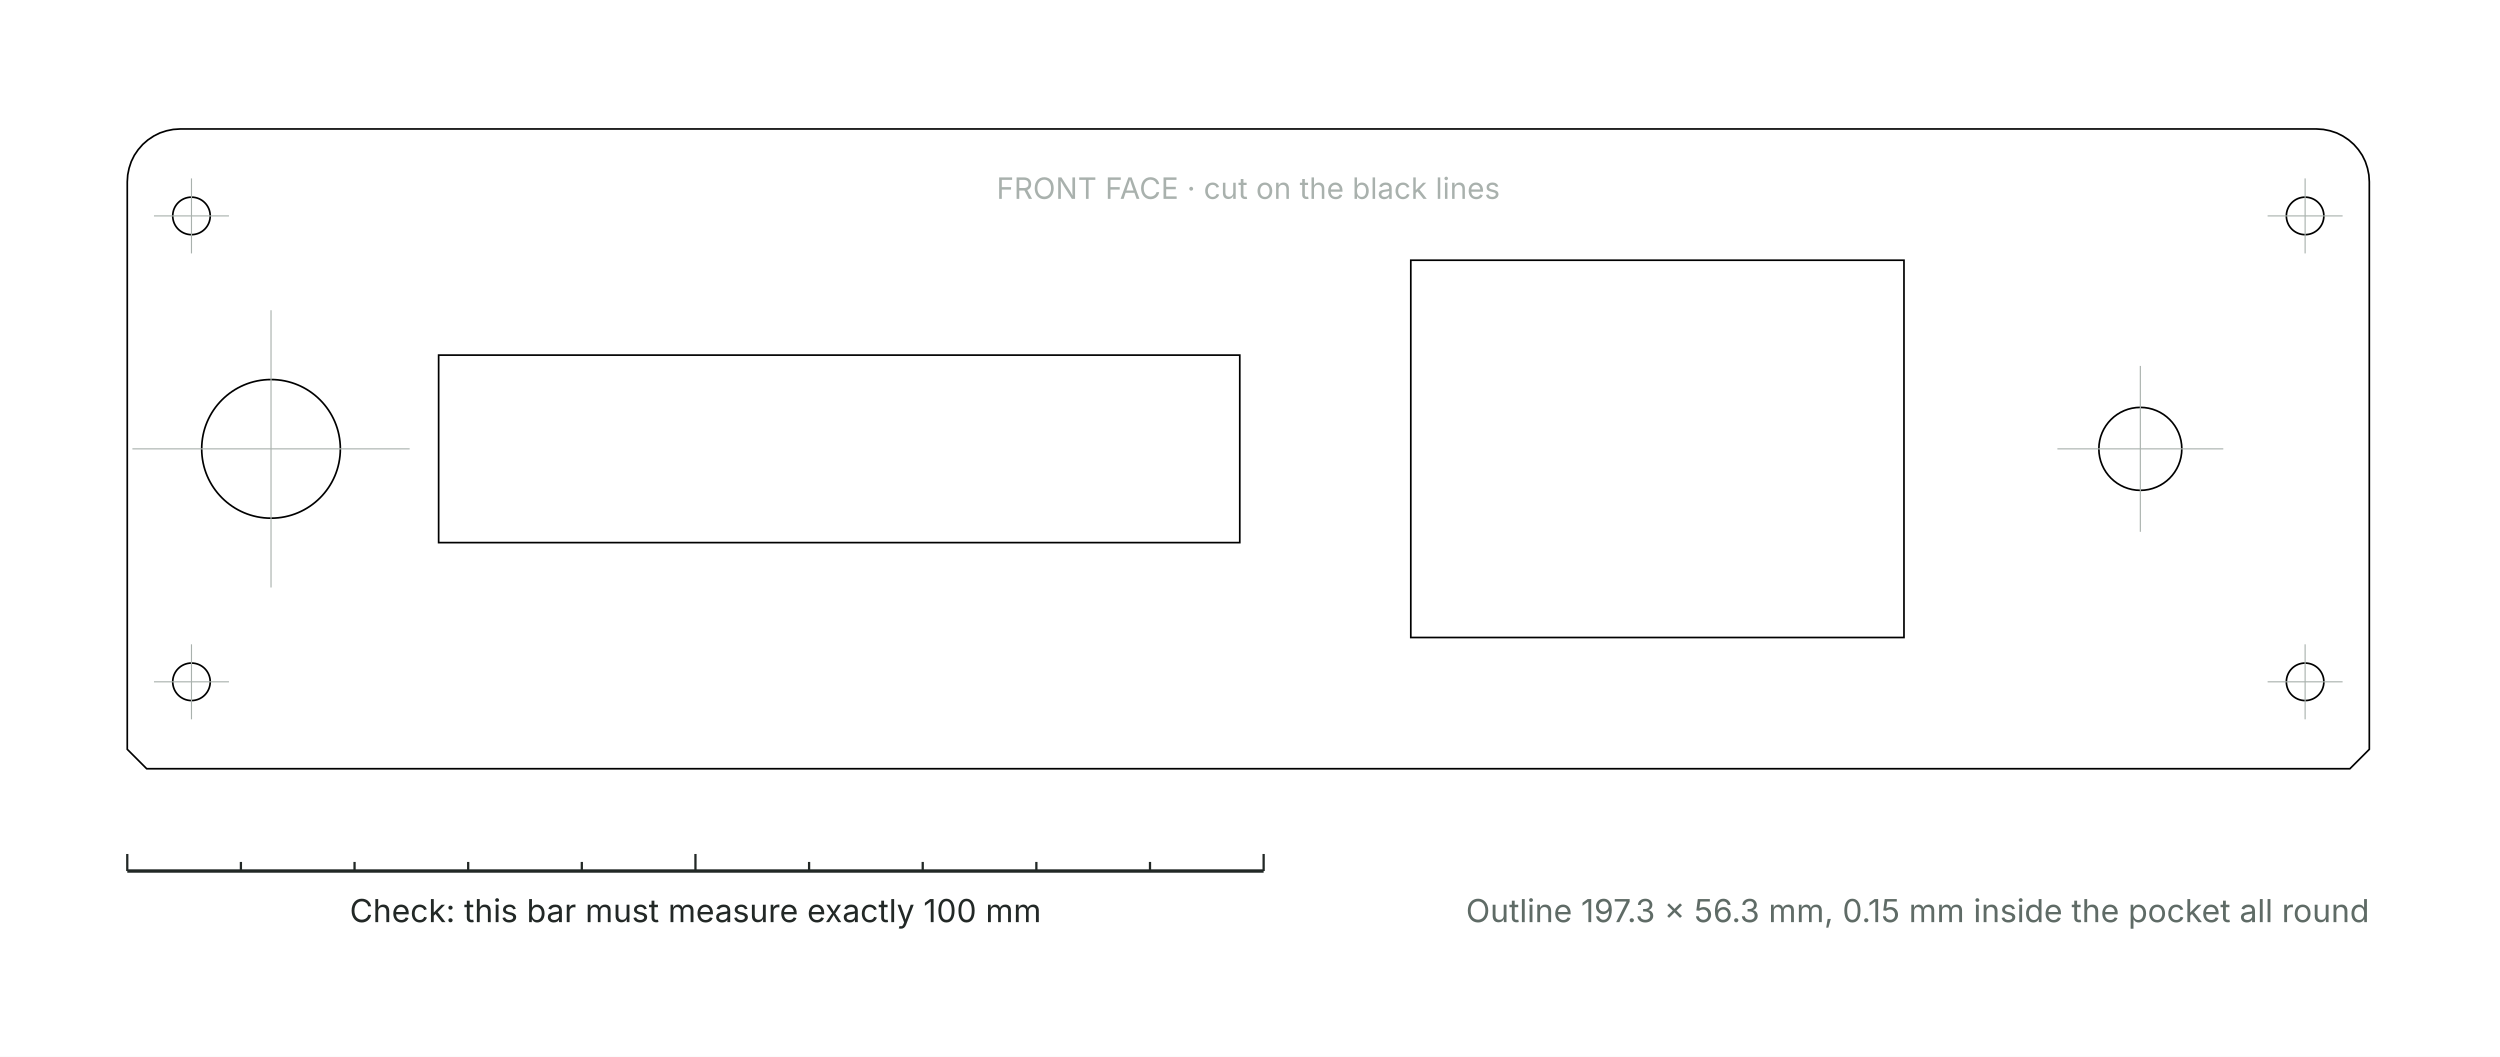
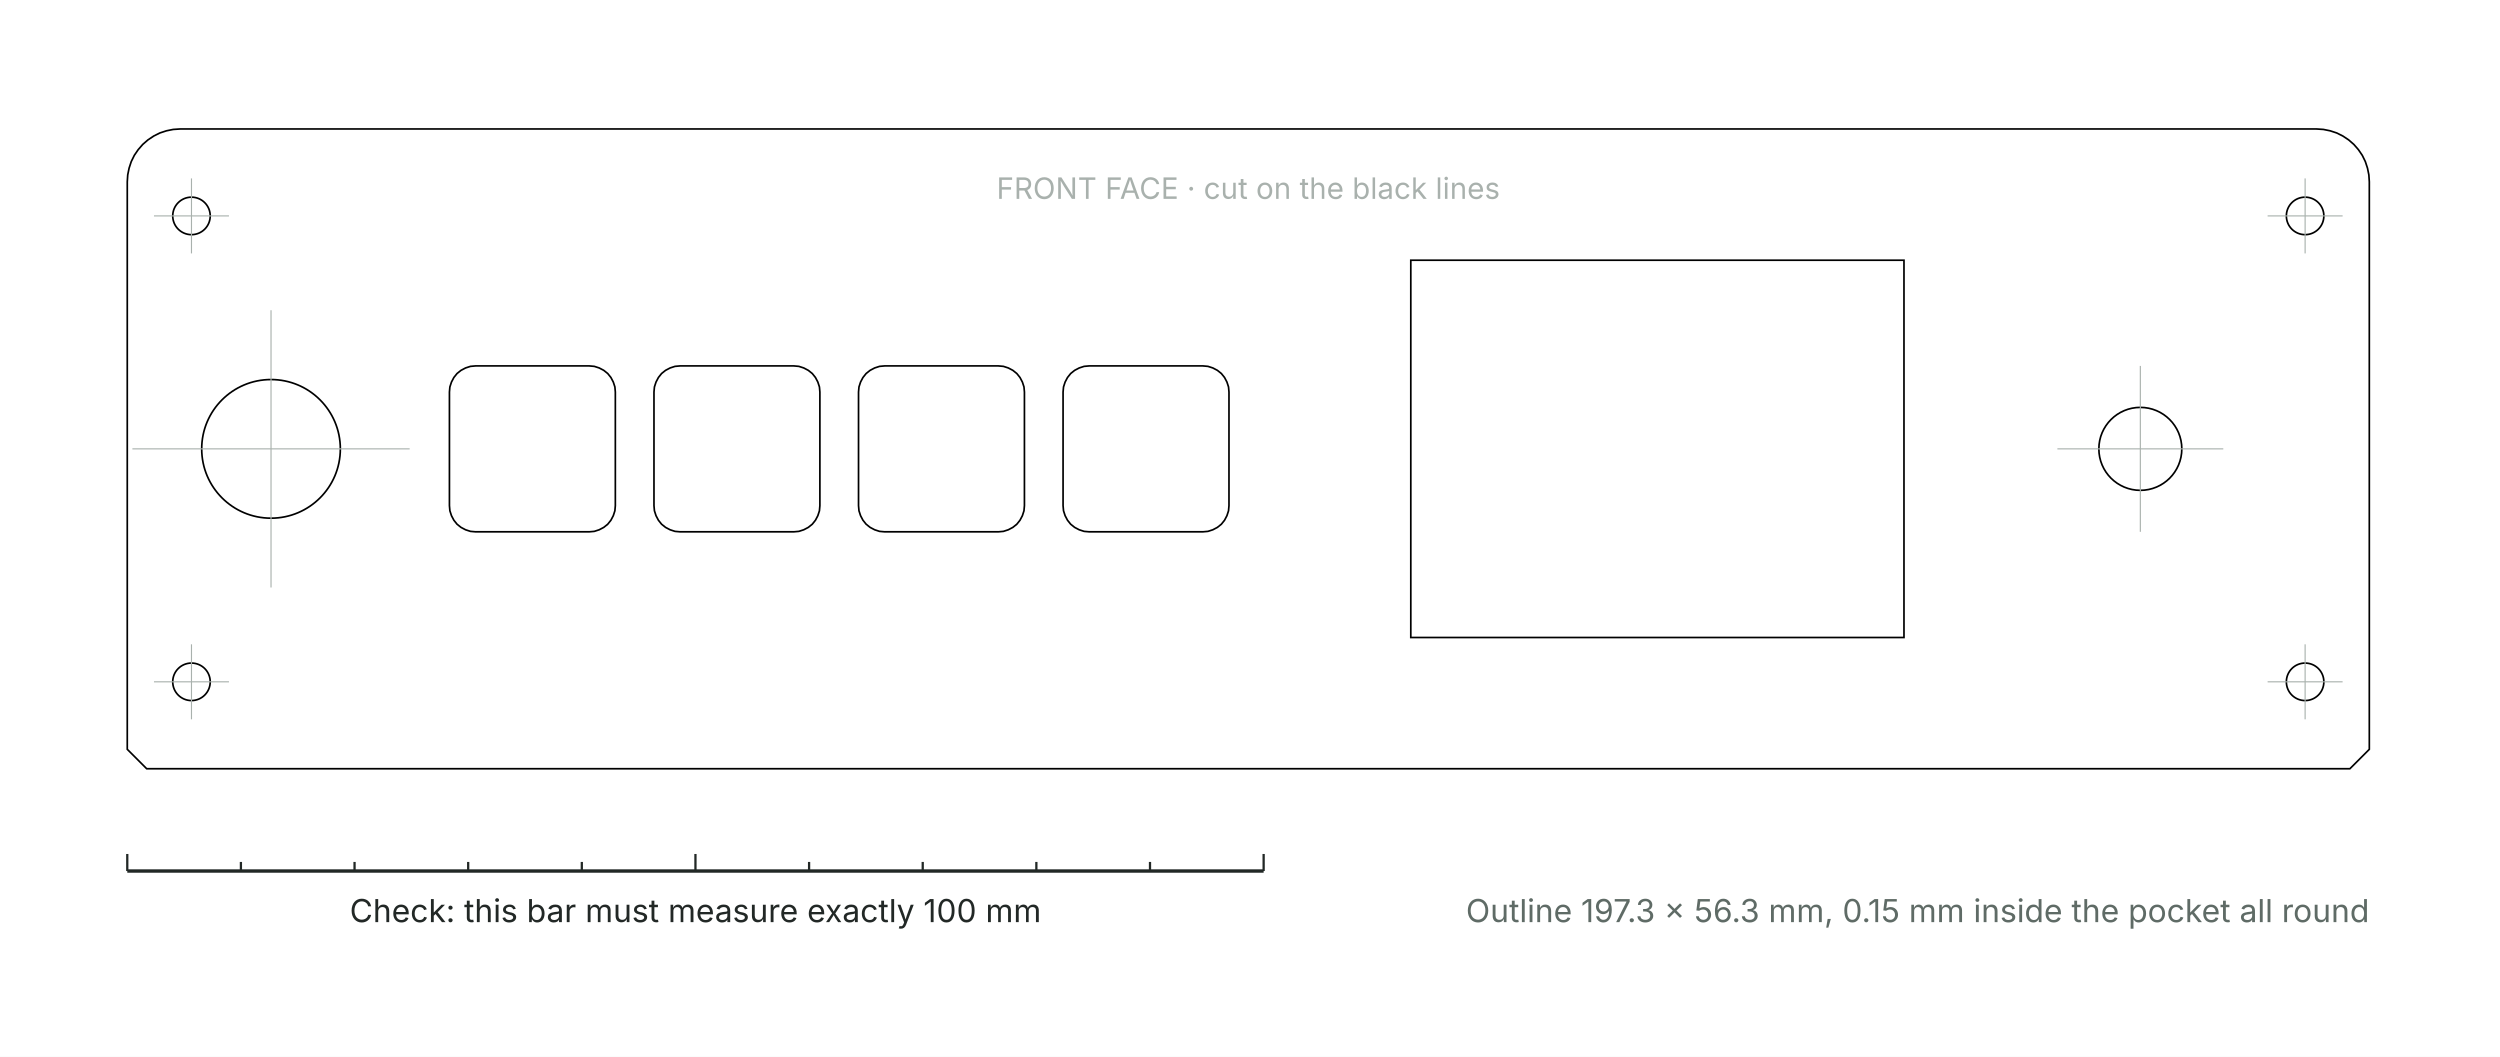
<svg xmlns="http://www.w3.org/2000/svg" width="220mm" height="93mm" viewBox="0 0 220 93">
  <rect width="220" height="93" fill="#ffffff" />
  <polygon points="12.91,67.65 206.79,67.65 208.5,65.94 208.5,16 208.46,15.39 208.34,14.8 208.15,14.22 207.88,13.67 207.54,13.17 207.14,12.71 206.68,12.31 206.17,11.97 205.63,11.7 205.05,11.51 204.46,11.39 203.85,11.35 15.85,11.35 15.24,11.39 14.65,11.51 14.07,11.7 13.53,11.97 13.02,12.31 12.56,12.71 12.16,13.17 11.82,13.67 11.55,14.22 11.36,14.8 11.24,15.39 11.2,16 11.2,65.94" fill="none" stroke="#000000" stroke-width="0.15" />
  <rect x="124.15" y="22.9" width="43.4" height="33.2" rx="0" fill="none" stroke="#000000" stroke-width="0.15" />
-   <rect x="38.6" y="31.25" width="70.5" height="16.5" rx="0" fill="none" stroke="#000000" stroke-width="0.15" />
+   <polygon points="51.85,46.8 52.3,46.76 52.73,46.62 53.13,46.41 53.48,46.13 53.76,45.78 53.97,45.38 54.11,44.95 54.15,44.5 54.15,34.5 54.11,34.05 53.97,33.62 53.76,33.22 53.48,32.87 53.13,32.59 52.73,32.38 52.3,32.24 51.85,32.2 41.85,32.2 41.4,32.24 40.97,32.38 40.57,32.59 40.22,32.87 39.94,33.22 39.73,33.62 39.59,34.05 39.55,34.5 39.55,44.5 39.59,44.95 39.73,45.38 39.94,45.78 40.22,46.13 40.57,46.41 40.97,46.62 41.4,46.76 41.85,46.8" fill="none" stroke="#000000" stroke-width="0.15" />
+   <polygon points="69.85,46.8 70.3,46.76 70.73,46.62 71.13,46.41 71.48,46.13 71.76,45.78 71.97,45.38 72.11,44.95 72.15,44.5 72.15,34.5 72.11,34.05 71.97,33.62 71.76,33.22 71.48,32.87 71.13,32.59 70.73,32.38 70.3,32.24 69.85,32.2 59.85,32.2 59.4,32.24 58.97,32.38 58.57,32.59 58.22,32.87 57.94,33.22 57.73,33.62 57.59,34.05 57.55,34.5 57.55,44.5 57.59,44.95 57.73,45.38 57.94,45.78 58.22,46.13 58.57,46.41 58.97,46.62 59.4,46.76 59.85,46.8" fill="none" stroke="#000000" stroke-width="0.15" />
+   <polygon points="87.85,46.8 88.3,46.76 88.73,46.62 89.13,46.41 89.48,46.13 89.76,45.78 89.97,45.38 90.11,44.95 90.15,44.5 90.15,34.5 90.11,34.05 89.97,33.62 89.76,33.22 89.48,32.87 89.13,32.59 88.73,32.38 88.3,32.24 87.85,32.2 77.85,32.2 77.4,32.24 76.97,32.38 76.57,32.59 76.22,32.87 75.94,33.22 75.73,33.62 75.59,34.05 75.55,34.5 75.55,44.5 75.59,44.95 75.73,45.38 75.94,45.78 76.22,46.13 76.57,46.41 76.97,46.62 77.4,46.76 77.85,46.8" fill="none" stroke="#000000" stroke-width="0.15" />
+   <polygon points="105.85,46.8 106.3,46.76 106.73,46.62 107.13,46.41 107.48,46.13 107.76,45.78 107.97,45.38 108.11,44.95 108.15,44.5 108.15,34.5 108.11,34.05 107.97,33.62 107.76,33.22 107.48,32.87 107.13,32.59 106.73,32.38 106.3,32.24 105.85,32.2 95.85,32.2 95.4,32.24 94.97,32.38 94.57,32.59 94.22,32.87 93.94,33.22 93.73,33.62 93.59,34.05 93.55,34.5 93.55,44.5 93.59,44.95 93.73,45.38 93.94,45.78 94.22,46.13 94.57,46.41 94.97,46.62 95.4,46.76 95.85,46.8" fill="none" stroke="#000000" stroke-width="0.15" />
  <circle cx="16.85" cy="60" r="1.65" fill="none" stroke="#000000" stroke-width="0.15" />
  <line x1="13.55" y1="60" x2="20.15" y2="60" stroke="#a9b1ad" stroke-width="0.1" />
  <line x1="16.85" y1="56.7" x2="16.85" y2="63.3" stroke="#a9b1ad" stroke-width="0.1" />
  <circle cx="16.85" cy="19" r="1.65" fill="none" stroke="#000000" stroke-width="0.15" />
  <line x1="13.55" y1="19" x2="20.15" y2="19" stroke="#a9b1ad" stroke-width="0.1" />
  <line x1="16.85" y1="15.7" x2="16.85" y2="22.3" stroke="#a9b1ad" stroke-width="0.1" />
  <circle cx="202.85" cy="60" r="1.65" fill="none" stroke="#000000" stroke-width="0.15" />
  <line x1="199.55" y1="60" x2="206.15" y2="60" stroke="#a9b1ad" stroke-width="0.1" />
  <line x1="202.85" y1="56.7" x2="202.85" y2="63.3" stroke="#a9b1ad" stroke-width="0.1" />
  <circle cx="202.85" cy="19" r="1.65" fill="none" stroke="#000000" stroke-width="0.15" />
  <line x1="199.55" y1="19" x2="206.15" y2="19" stroke="#a9b1ad" stroke-width="0.1" />
  <line x1="202.85" y1="15.7" x2="202.85" y2="22.3" stroke="#a9b1ad" stroke-width="0.1" />
  <circle cx="188.35" cy="39.5" r="3.65" fill="none" stroke="#000000" stroke-width="0.15" />
  <line x1="181.05" y1="39.5" x2="195.65" y2="39.5" stroke="#a9b1ad" stroke-width="0.1" />
  <line x1="188.35" y1="32.2" x2="188.35" y2="46.8" stroke="#a9b1ad" stroke-width="0.1" />
  <circle cx="23.85" cy="39.5" r="6.1" fill="none" stroke="#000000" stroke-width="0.15" />
  <line x1="11.65" y1="39.5" x2="36.05" y2="39.5" stroke="#a9b1ad" stroke-width="0.1" />
  <line x1="23.85" y1="27.3" x2="23.85" y2="51.7" stroke="#a9b1ad" stroke-width="0.1" />
  <text x="109.85" y="17.5" font-size="2.6" text-anchor="middle" fill="#a9b1ad" font-weight="400" style="font-family:system-ui,-apple-system,'Segoe UI',sans-serif">FRONT FACE · cut on the black lines</text>
  <line x1="11.2" y1="76.65" x2="111.2" y2="76.65" stroke="#222826" stroke-width="0.3" />
  <line x1="11.2" y1="75.15" x2="11.2" y2="76.65" stroke="#222826" stroke-width="0.2" />
  <line x1="21.2" y1="75.85" x2="21.2" y2="76.65" stroke="#222826" stroke-width="0.2" />
  <line x1="31.2" y1="75.85" x2="31.2" y2="76.65" stroke="#222826" stroke-width="0.2" />
  <line x1="41.2" y1="75.85" x2="41.2" y2="76.65" stroke="#222826" stroke-width="0.2" />
  <line x1="51.2" y1="75.85" x2="51.2" y2="76.65" stroke="#222826" stroke-width="0.2" />
  <line x1="61.2" y1="75.15" x2="61.2" y2="76.65" stroke="#222826" stroke-width="0.2" />
  <line x1="71.2" y1="75.85" x2="71.2" y2="76.65" stroke="#222826" stroke-width="0.2" />
  <line x1="81.2" y1="75.85" x2="81.2" y2="76.65" stroke="#222826" stroke-width="0.2" />
  <line x1="91.2" y1="75.85" x2="91.2" y2="76.65" stroke="#222826" stroke-width="0.2" />
  <line x1="101.2" y1="75.85" x2="101.2" y2="76.65" stroke="#222826" stroke-width="0.2" />
  <line x1="111.2" y1="75.15" x2="111.2" y2="76.65" stroke="#222826" stroke-width="0.2" />
  <text x="61.2" y="81.15" font-size="2.8" text-anchor="middle" fill="#222826" font-weight="400" style="font-family:system-ui,-apple-system,'Segoe UI',sans-serif">Check: this bar must measure exactly 100 mm</text>
  <text x="208.5" y="81.15" font-size="2.8" text-anchor="end" fill="#5f6b66" font-weight="400" style="font-family:system-ui,-apple-system,'Segoe UI',sans-serif">Outline 197.3 × 56.3 mm, 0.15 mm inside the pocket all round</text>
</svg>
